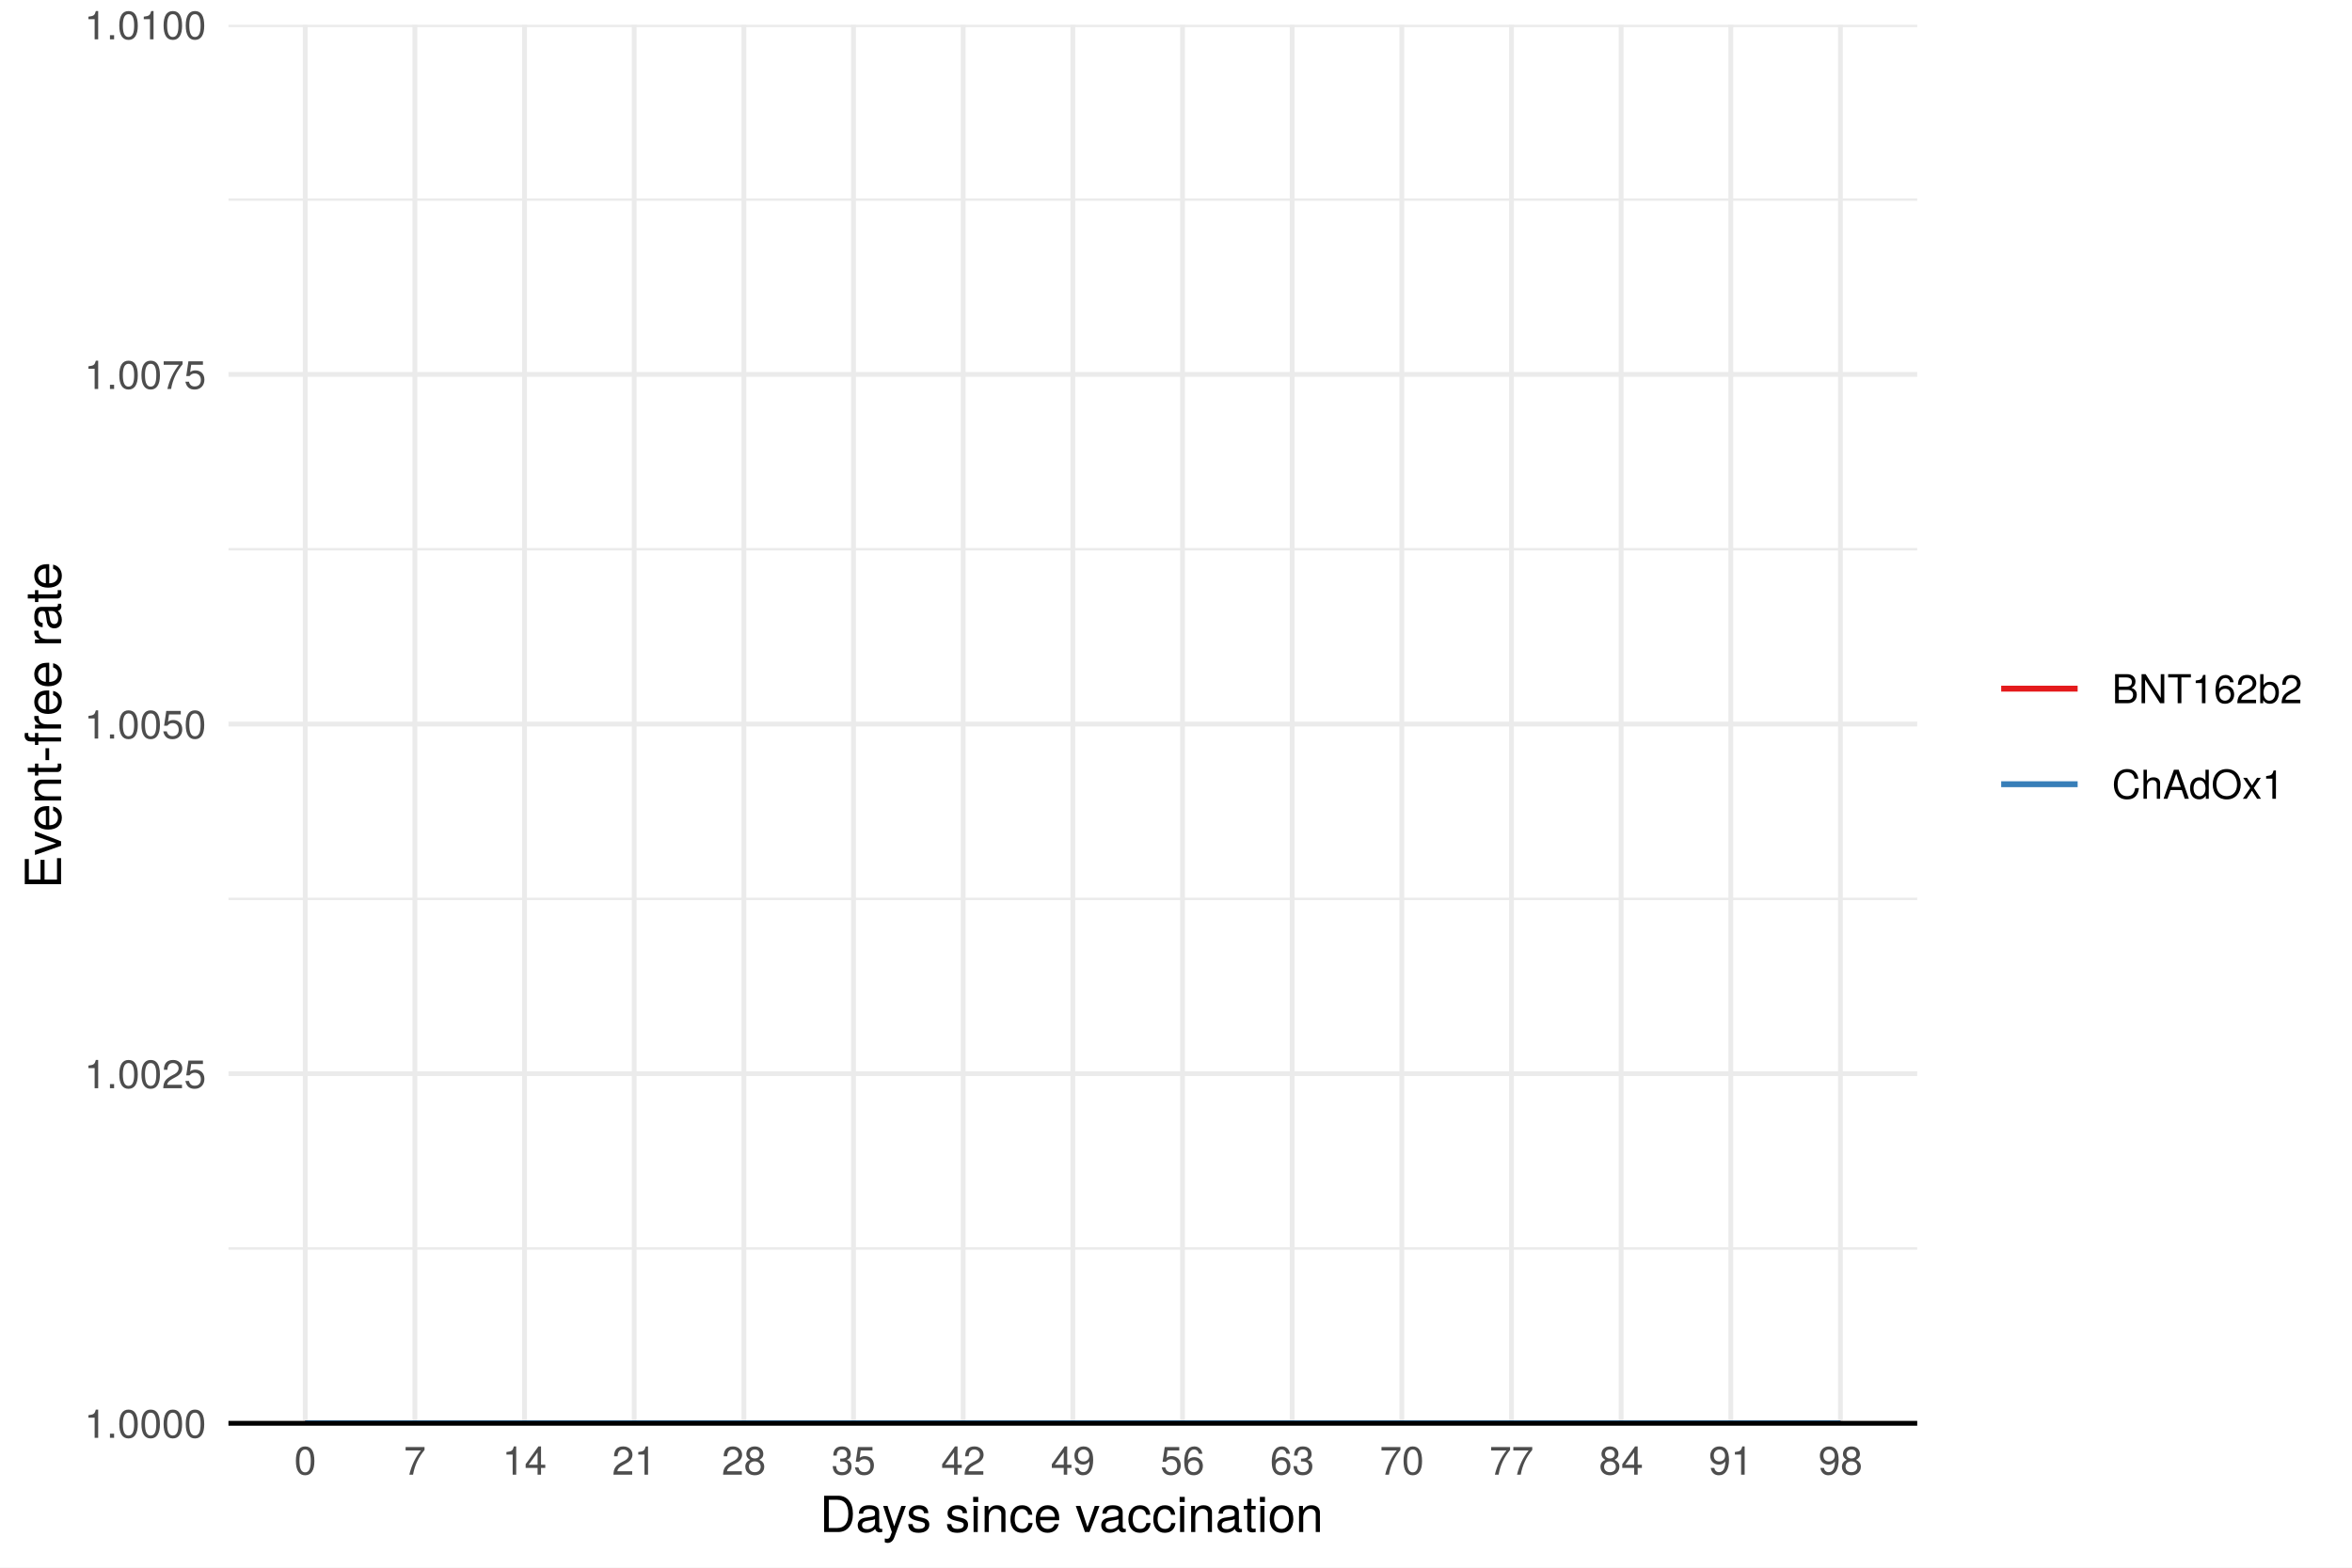
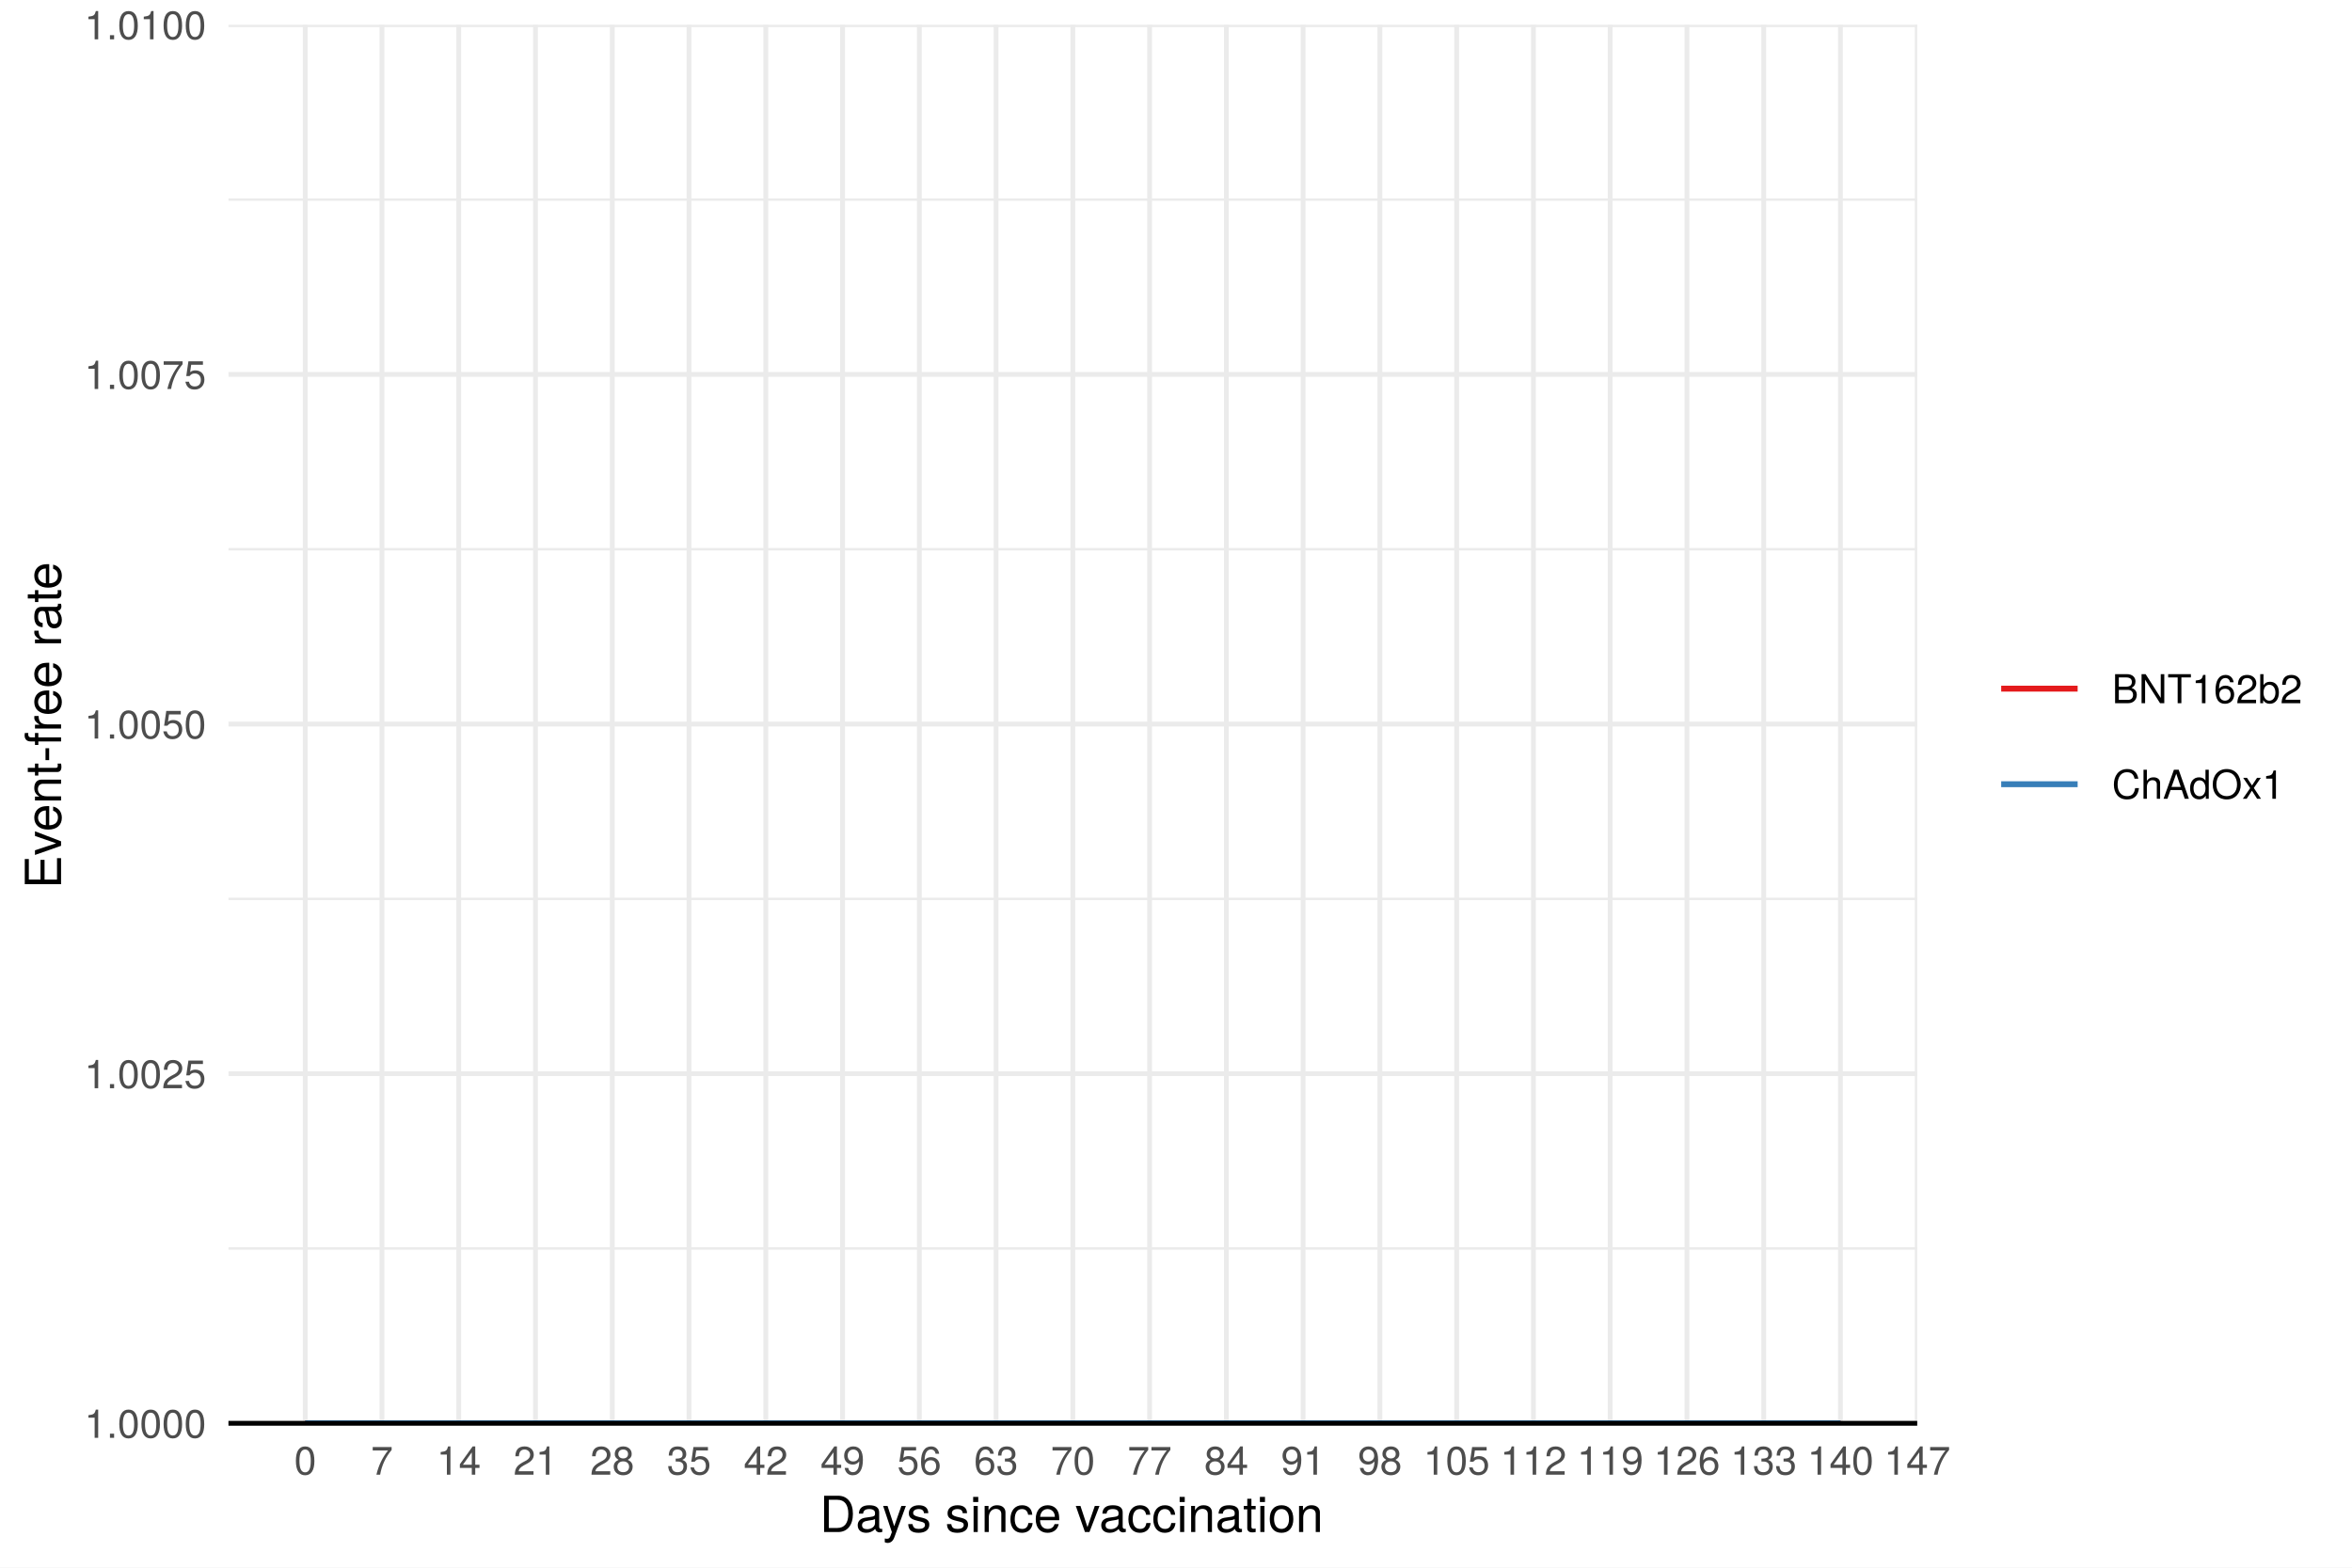
<svg xmlns="http://www.w3.org/2000/svg" viewBox="0 0 425.20 283.46">
  <defs>
    <style type="text/css">
    line, polyline, polygon, path, rect, circle {
      fill: none;
      stroke: #000000;
      stroke-linecap: round;
      stroke-linejoin: round;
      stroke-miterlimit: 10.00;
    }
  </style>
  </defs>
  <rect width="100%" height="100%" style="stroke: none; fill: #FFFFFF;" />
  <defs>
    <clipPath id="cpNDEuMzB8MzQ2LjYwfDI1Ny4zNnw0LjQ4">
      <rect x="41.30" y="4.48" width="305.30" height="252.88" />
    </clipPath>
  </defs>
  <polyline points="41.30,225.75 346.60,225.75 " style="stroke-width: 0.44; stroke: #EBEBEB; stroke-linecap: butt;" clip-path="url(#cpNDEuMzB8MzQ2LjYwfDI1Ny4zNnw0LjQ4)" />
  <polyline points="41.30,162.53 346.60,162.53 " style="stroke-width: 0.44; stroke: #EBEBEB; stroke-linecap: butt;" clip-path="url(#cpNDEuMzB8MzQ2LjYwfDI1Ny4zNnw0LjQ4)" />
  <polyline points="41.30,99.31 346.60,99.31 " style="stroke-width: 0.44; stroke: #EBEBEB; stroke-linecap: butt;" clip-path="url(#cpNDEuMzB8MzQ2LjYwfDI1Ny4zNnw0LjQ4)" />
  <polyline points="41.30,36.09 346.60,36.09 " style="stroke-width: 0.44; stroke: #EBEBEB; stroke-linecap: butt;" clip-path="url(#cpNDEuMzB8MzQ2LjYwfDI1Ny4zNnw0LjQ4)" />
  <polyline points="41.30,257.36 346.60,257.36 " style="stroke-width: 0.87; stroke: #EBEBEB; stroke-linecap: butt;" clip-path="url(#cpNDEuMzB8MzQ2LjYwfDI1Ny4zNnw0LjQ4)" />
  <polyline points="41.30,194.14 346.60,194.14 " style="stroke-width: 0.87; stroke: #EBEBEB; stroke-linecap: butt;" clip-path="url(#cpNDEuMzB8MzQ2LjYwfDI1Ny4zNnw0LjQ4)" />
  <polyline points="41.30,130.92 346.60,130.92 " style="stroke-width: 0.87; stroke: #EBEBEB; stroke-linecap: butt;" clip-path="url(#cpNDEuMzB8MzQ2LjYwfDI1Ny4zNnw0LjQ4)" />
  <polyline points="41.30,67.70 346.60,67.70 " style="stroke-width: 0.87; stroke: #EBEBEB; stroke-linecap: butt;" clip-path="url(#cpNDEuMzB8MzQ2LjYwfDI1Ny4zNnw0LjQ4)" />
  <polyline points="41.30,4.48 346.60,4.48 " style="stroke-width: 0.87; stroke: #EBEBEB; stroke-linecap: butt;" clip-path="url(#cpNDEuMzB8MzQ2LjYwfDI1Ny4zNnw0LjQ4)" />
  <polyline points="55.18,257.36 55.18,4.48 " style="stroke-width: 0.87; stroke: #EBEBEB; stroke-linecap: butt;" clip-path="url(#cpNDEuMzB8MzQ2LjYwfDI1Ny4zNnw0LjQ4)" />
-   <polyline points="75.00,257.36 75.00,4.48 " style="stroke-width: 0.87; stroke: #EBEBEB; stroke-linecap: butt;" clip-path="url(#cpNDEuMzB8MzQ2LjYwfDI1Ny4zNnw0LjQ4)" />
-   <polyline points="94.83,257.36 94.83,4.48 " style="stroke-width: 0.87; stroke: #EBEBEB; stroke-linecap: butt;" clip-path="url(#cpNDEuMzB8MzQ2LjYwfDI1Ny4zNnw0LjQ4)" />
-   <polyline points="114.65,257.36 114.65,4.48 " style="stroke-width: 0.87; stroke: #EBEBEB; stroke-linecap: butt;" clip-path="url(#cpNDEuMzB8MzQ2LjYwfDI1Ny4zNnw0LjQ4)" />
-   <polyline points="134.48,257.36 134.48,4.48 " style="stroke-width: 0.87; stroke: #EBEBEB; stroke-linecap: butt;" clip-path="url(#cpNDEuMzB8MzQ2LjYwfDI1Ny4zNnw0LjQ4)" />
-   <polyline points="154.30,257.36 154.30,4.48 " style="stroke-width: 0.87; stroke: #EBEBEB; stroke-linecap: butt;" clip-path="url(#cpNDEuMzB8MzQ2LjYwfDI1Ny4zNnw0LjQ4)" />
-   <polyline points="174.13,257.36 174.13,4.48 " style="stroke-width: 0.87; stroke: #EBEBEB; stroke-linecap: butt;" clip-path="url(#cpNDEuMzB8MzQ2LjYwfDI1Ny4zNnw0LjQ4)" />
+   <polyline points="69.05,257.36 69.05,4.48 " style="stroke-width: 0.87; stroke: #EBEBEB; stroke-linecap: butt;" clip-path="url(#cpNDEuMzB8MzQ2LjYwfDI1Ny4zNnw0LjQ4)" />
+   <polyline points="82.93,257.36 82.93,4.48 " style="stroke-width: 0.87; stroke: #EBEBEB; stroke-linecap: butt;" clip-path="url(#cpNDEuMzB8MzQ2LjYwfDI1Ny4zNnw0LjQ4)" />
+   <polyline points="96.81,257.36 96.81,4.48 " style="stroke-width: 0.87; stroke: #EBEBEB; stroke-linecap: butt;" clip-path="url(#cpNDEuMzB8MzQ2LjYwfDI1Ny4zNnw0LjQ4)" />
+   <polyline points="110.69,257.36 110.69,4.48 " style="stroke-width: 0.87; stroke: #EBEBEB; stroke-linecap: butt;" clip-path="url(#cpNDEuMzB8MzQ2LjYwfDI1Ny4zNnw0LjQ4)" />
+   <polyline points="124.56,257.36 124.56,4.48 " style="stroke-width: 0.87; stroke: #EBEBEB; stroke-linecap: butt;" clip-path="url(#cpNDEuMzB8MzQ2LjYwfDI1Ny4zNnw0LjQ4)" />
+   <polyline points="138.44,257.36 138.44,4.48 " style="stroke-width: 0.87; stroke: #EBEBEB; stroke-linecap: butt;" clip-path="url(#cpNDEuMzB8MzQ2LjYwfDI1Ny4zNnw0LjQ4)" />
+   <polyline points="152.32,257.36 152.32,4.48 " style="stroke-width: 0.87; stroke: #EBEBEB; stroke-linecap: butt;" clip-path="url(#cpNDEuMzB8MzQ2LjYwfDI1Ny4zNnw0LjQ4)" />
+   <polyline points="166.20,257.36 166.20,4.48 " style="stroke-width: 0.87; stroke: #EBEBEB; stroke-linecap: butt;" clip-path="url(#cpNDEuMzB8MzQ2LjYwfDI1Ny4zNnw0LjQ4)" />
+   <polyline points="180.07,257.36 180.07,4.48 " style="stroke-width: 0.87; stroke: #EBEBEB; stroke-linecap: butt;" clip-path="url(#cpNDEuMzB8MzQ2LjYwfDI1Ny4zNnw0LjQ4)" />
  <polyline points="193.95,257.36 193.95,4.48 " style="stroke-width: 0.87; stroke: #EBEBEB; stroke-linecap: butt;" clip-path="url(#cpNDEuMzB8MzQ2LjYwfDI1Ny4zNnw0LjQ4)" />
-   <polyline points="213.78,257.36 213.78,4.48 " style="stroke-width: 0.87; stroke: #EBEBEB; stroke-linecap: butt;" clip-path="url(#cpNDEuMzB8MzQ2LjYwfDI1Ny4zNnw0LjQ4)" />
-   <polyline points="233.60,257.36 233.60,4.48 " style="stroke-width: 0.87; stroke: #EBEBEB; stroke-linecap: butt;" clip-path="url(#cpNDEuMzB8MzQ2LjYwfDI1Ny4zNnw0LjQ4)" />
-   <polyline points="253.43,257.36 253.43,4.48 " style="stroke-width: 0.87; stroke: #EBEBEB; stroke-linecap: butt;" clip-path="url(#cpNDEuMzB8MzQ2LjYwfDI1Ny4zNnw0LjQ4)" />
-   <polyline points="273.25,257.36 273.25,4.48 " style="stroke-width: 0.87; stroke: #EBEBEB; stroke-linecap: butt;" clip-path="url(#cpNDEuMzB8MzQ2LjYwfDI1Ny4zNnw0LjQ4)" />
-   <polyline points="293.07,257.36 293.07,4.48 " style="stroke-width: 0.87; stroke: #EBEBEB; stroke-linecap: butt;" clip-path="url(#cpNDEuMzB8MzQ2LjYwfDI1Ny4zNnw0LjQ4)" />
-   <polyline points="312.90,257.36 312.90,4.48 " style="stroke-width: 0.87; stroke: #EBEBEB; stroke-linecap: butt;" clip-path="url(#cpNDEuMzB8MzQ2LjYwfDI1Ny4zNnw0LjQ4)" />
+   <polyline points="207.83,257.36 207.83,4.48 " style="stroke-width: 0.87; stroke: #EBEBEB; stroke-linecap: butt;" clip-path="url(#cpNDEuMzB8MzQ2LjYwfDI1Ny4zNnw0LjQ4)" />
+   <polyline points="221.71,257.36 221.71,4.48 " style="stroke-width: 0.87; stroke: #EBEBEB; stroke-linecap: butt;" clip-path="url(#cpNDEuMzB8MzQ2LjYwfDI1Ny4zNnw0LjQ4)" />
+   <polyline points="235.58,257.36 235.58,4.48 " style="stroke-width: 0.87; stroke: #EBEBEB; stroke-linecap: butt;" clip-path="url(#cpNDEuMzB8MzQ2LjYwfDI1Ny4zNnw0LjQ4)" />
+   <polyline points="249.46,257.36 249.46,4.48 " style="stroke-width: 0.87; stroke: #EBEBEB; stroke-linecap: butt;" clip-path="url(#cpNDEuMzB8MzQ2LjYwfDI1Ny4zNnw0LjQ4)" />
+   <polyline points="263.34,257.36 263.34,4.48 " style="stroke-width: 0.87; stroke: #EBEBEB; stroke-linecap: butt;" clip-path="url(#cpNDEuMzB8MzQ2LjYwfDI1Ny4zNnw0LjQ4)" />
+   <polyline points="277.22,257.36 277.22,4.48 " style="stroke-width: 0.87; stroke: #EBEBEB; stroke-linecap: butt;" clip-path="url(#cpNDEuMzB8MzQ2LjYwfDI1Ny4zNnw0LjQ4)" />
+   <polyline points="291.09,257.36 291.09,4.48 " style="stroke-width: 0.87; stroke: #EBEBEB; stroke-linecap: butt;" clip-path="url(#cpNDEuMzB8MzQ2LjYwfDI1Ny4zNnw0LjQ4)" />
+   <polyline points="304.97,257.36 304.97,4.48 " style="stroke-width: 0.87; stroke: #EBEBEB; stroke-linecap: butt;" clip-path="url(#cpNDEuMzB8MzQ2LjYwfDI1Ny4zNnw0LjQ4)" />
+   <polyline points="318.85,257.36 318.85,4.48 " style="stroke-width: 0.87; stroke: #EBEBEB; stroke-linecap: butt;" clip-path="url(#cpNDEuMzB8MzQ2LjYwfDI1Ny4zNnw0LjQ4)" />
  <polyline points="332.72,257.36 332.72,4.48 " style="stroke-width: 0.87; stroke: #EBEBEB; stroke-linecap: butt;" clip-path="url(#cpNDEuMzB8MzQ2LjYwfDI1Ny4zNnw0LjQ4)" />
-   <polyline points="55.18,257.36 58.01,257.36 58.01,257.36 60.84,257.36 60.84,257.36 63.67,257.36 63.67,257.36 66.51,257.36 66.51,257.36 69.34,257.36 69.34,257.36 72.17,257.36 72.17,257.36 75.00,257.36 75.00,257.36 77.83,257.36 77.83,257.36 80.67,257.36 80.67,257.36 83.50,257.36 83.50,257.36 86.33,257.36 86.33,257.36 89.16,257.36 89.16,257.36 92.00,257.36 92.00,257.36 94.83,257.36 94.83,257.36 97.66,257.36 97.66,257.36 100.49,257.36 100.49,257.36 103.32,257.36 103.32,257.36 106.16,257.36 106.16,257.36 108.99,257.36 108.99,257.36 111.82,257.36 111.82,257.36 114.65,257.36 114.65,257.36 117.48,257.36 117.48,257.36 120.32,257.36 120.32,257.36 123.15,257.36 123.15,257.36 125.98,257.36 125.98,257.36 128.81,257.36 128.81,257.36 131.64,257.36 131.64,257.36 134.48,257.36 134.48,257.36 137.31,257.36 137.31,257.36 140.14,257.36 140.14,257.36 142.97,257.36 142.97,257.36 145.81,257.36 145.81,257.36 148.64,257.36 148.64,257.36 151.47,257.36 151.47,257.36 154.30,257.36 154.30,257.36 157.13,257.36 157.13,257.36 159.97,257.36 159.97,257.36 162.80,257.36 162.80,257.36 165.63,257.36 165.63,257.36 168.46,257.36 168.46,257.36 171.29,257.36 171.29,257.36 174.13,257.36 174.13,257.36 176.96,257.36 176.96,257.36 179.79,257.36 179.79,257.36 182.62,257.36 182.62,257.36 185.45,257.36 185.45,257.36 188.29,257.36 188.29,257.36 191.12,257.36 191.12,257.36 193.95,257.36 193.95,257.36 196.78,257.36 196.78,257.36 199.62,257.36 199.62,257.36 202.45,257.36 202.45,257.36 205.28,257.36 205.28,257.36 208.11,257.36 208.11,257.36 210.94,257.36 210.94,257.36 213.78,257.36 213.78,257.36 216.61,257.36 216.61,257.36 219.44,257.36 219.44,257.36 222.27,257.36 222.27,257.36 225.10,257.36 225.10,257.36 227.94,257.36 227.94,257.36 230.77,257.36 230.77,257.36 233.60,257.36 233.60,257.36 236.43,257.36 236.43,257.36 239.26,257.36 239.26,257.36 242.10,257.36 242.10,257.36 244.93,257.36 244.93,257.36 247.76,257.36 247.76,257.36 250.59,257.36 250.59,257.36 253.43,257.36 253.43,257.36 256.26,257.36 256.26,257.36 259.09,257.36 259.09,257.36 261.92,257.36 261.92,257.36 264.75,257.36 264.75,257.36 267.59,257.36 267.59,257.36 270.42,257.36 270.42,257.36 273.25,257.36 273.25,257.36 276.08,257.36 276.08,257.36 278.91,257.36 278.91,257.36 281.75,257.36 281.75,257.36 284.58,257.36 284.58,257.36 287.41,257.36 287.41,257.36 290.24,257.36 290.24,257.36 293.07,257.36 293.07,257.36 295.91,257.36 295.91,257.36 298.74,257.36 298.74,257.36 301.57,257.36 301.57,257.36 304.40,257.36 304.40,257.36 307.24,257.36 307.24,257.36 310.07,257.36 310.07,257.36 312.90,257.36 312.90,257.36 315.73,257.36 315.73,257.36 318.56,257.36 318.56,257.36 321.40,257.36 321.40,257.36 324.23,257.36 324.23,257.36 327.06,257.36 327.06,257.36 329.89,257.36 329.89,257.36 332.72,257.36 332.72,257.36 " style="stroke-width: 1.07; stroke: #E41A1C; stroke-linecap: butt;" clip-path="url(#cpNDEuMzB8MzQ2LjYwfDI1Ny4zNnw0LjQ4)" />
-   <polyline points="55.18,257.36 58.01,257.36 58.01,257.36 60.84,257.36 60.84,257.36 63.67,257.36 63.67,257.36 66.51,257.36 66.51,257.36 69.34,257.36 69.34,257.36 72.17,257.36 72.17,257.36 75.00,257.36 75.00,257.36 77.83,257.36 77.83,257.36 80.67,257.36 80.67,257.36 83.50,257.36 83.50,257.36 86.33,257.36 86.33,257.36 89.16,257.36 89.16,257.36 92.00,257.36 92.00,257.36 94.83,257.36 94.83,257.36 97.66,257.36 97.66,257.36 100.49,257.36 100.49,257.36 103.32,257.36 103.32,257.36 106.16,257.36 106.16,257.36 108.99,257.36 108.99,257.36 111.82,257.36 111.82,257.36 114.65,257.36 114.65,257.36 117.48,257.36 117.48,257.36 120.32,257.36 120.32,257.36 123.15,257.36 123.15,257.36 125.98,257.36 125.98,257.36 128.81,257.36 128.81,257.36 131.64,257.36 131.64,257.36 134.48,257.36 134.48,257.36 137.31,257.36 137.31,257.36 140.14,257.36 140.14,257.36 142.97,257.36 142.97,257.36 145.81,257.36 145.81,257.36 148.64,257.36 148.64,257.36 151.47,257.36 151.47,257.36 154.30,257.36 154.30,257.36 157.13,257.36 157.13,257.36 159.97,257.36 159.97,257.36 162.80,257.36 162.80,257.36 165.63,257.36 165.63,257.36 168.46,257.36 168.46,257.36 171.29,257.36 171.29,257.36 174.13,257.36 174.13,257.36 176.96,257.36 176.96,257.36 179.79,257.36 179.79,257.36 182.62,257.36 182.62,257.36 185.45,257.36 185.45,257.36 188.29,257.36 188.29,257.36 191.12,257.36 191.12,257.36 193.95,257.36 193.95,257.36 196.78,257.36 196.78,257.36 199.62,257.36 199.62,257.36 202.45,257.36 202.45,257.36 205.28,257.36 205.28,257.36 208.11,257.36 208.11,257.36 210.94,257.36 210.94,257.36 213.78,257.36 213.78,257.36 216.61,257.36 216.61,257.36 219.44,257.36 219.44,257.36 222.27,257.36 222.27,257.36 225.10,257.36 225.10,257.36 227.94,257.36 227.94,257.36 230.77,257.36 230.77,257.36 233.60,257.36 233.60,257.36 236.43,257.36 236.43,257.36 239.26,257.36 239.26,257.36 242.10,257.36 242.10,257.36 244.93,257.36 244.93,257.36 247.76,257.36 247.76,257.36 250.59,257.36 250.59,257.36 253.43,257.36 253.43,257.36 256.26,257.36 256.26,257.36 259.09,257.36 259.09,257.36 261.92,257.36 261.92,257.36 264.75,257.36 264.75,257.36 267.59,257.36 267.59,257.36 270.42,257.36 270.42,257.36 273.25,257.36 273.25,257.36 276.08,257.36 276.08,257.36 278.91,257.36 278.91,257.36 281.75,257.36 281.75,257.36 284.58,257.36 284.58,257.36 287.41,257.36 287.41,257.36 290.24,257.36 290.24,257.36 293.07,257.36 293.07,257.36 295.91,257.36 295.91,257.36 298.74,257.36 298.74,257.36 301.57,257.36 301.57,257.36 304.40,257.36 304.40,257.36 307.24,257.36 307.24,257.36 310.07,257.36 310.07,257.36 312.90,257.36 312.90,257.36 315.73,257.36 315.73,257.36 318.56,257.36 318.56,257.36 321.40,257.36 321.40,257.36 324.23,257.36 324.23,257.36 327.06,257.36 327.06,257.36 329.89,257.36 329.89,257.36 332.72,257.36 332.72,257.36 " style="stroke-width: 1.07; stroke: #377EB8; stroke-linecap: butt;" clip-path="url(#cpNDEuMzB8MzQ2LjYwfDI1Ny4zNnw0LjQ4)" />
+   <polyline points="346.60,257.36 346.60,4.48 " style="stroke-width: 0.87; stroke: #EBEBEB; stroke-linecap: butt;" clip-path="url(#cpNDEuMzB8MzQ2LjYwfDI1Ny4zNnw0LjQ4)" />
+   <polyline points="55.18,257.36 57.16,257.36 57.16,257.36 59.14,257.36 59.14,257.36 61.13,257.36 61.13,257.36 63.11,257.36 63.11,257.36 65.09,257.36 65.09,257.36 67.07,257.36 67.07,257.36 69.05,257.36 69.05,257.36 71.04,257.36 71.04,257.36 73.02,257.36 73.02,257.36 75.00,257.36 75.00,257.36 76.98,257.36 76.98,257.36 78.97,257.36 78.97,257.36 80.95,257.36 80.95,257.36 82.93,257.36 82.93,257.36 84.91,257.36 84.91,257.36 86.90,257.36 86.90,257.36 88.88,257.36 88.88,257.36 90.86,257.36 90.86,257.36 92.84,257.36 92.84,257.36 94.83,257.36 94.83,257.36 96.81,257.36 96.81,257.36 98.79,257.36 98.79,257.36 100.77,257.36 100.77,257.36 102.76,257.36 102.76,257.36 104.74,257.36 104.74,257.36 106.72,257.36 106.72,257.36 108.70,257.36 108.70,257.36 110.69,257.36 110.69,257.36 112.67,257.36 112.67,257.36 114.65,257.36 114.65,257.36 116.63,257.36 116.63,257.36 118.62,257.36 118.62,257.36 120.60,257.36 120.60,257.36 122.58,257.36 122.58,257.36 124.56,257.36 124.56,257.36 126.55,257.36 126.55,257.36 128.53,257.36 128.53,257.36 130.51,257.36 130.51,257.36 132.49,257.36 132.49,257.36 134.48,257.36 134.48,257.36 136.46,257.36 136.46,257.36 138.44,257.36 138.44,257.36 140.42,257.36 140.42,257.36 142.41,257.36 142.41,257.36 144.39,257.36 144.39,257.36 146.37,257.36 146.37,257.36 148.35,257.36 148.35,257.36 150.34,257.36 150.34,257.36 152.32,257.36 152.32,257.36 154.30,257.36 154.30,257.36 156.28,257.36 156.28,257.36 158.27,257.36 158.27,257.36 160.25,257.36 160.25,257.36 162.23,257.36 162.23,257.36 164.21,257.36 164.21,257.36 166.20,257.36 166.20,257.36 168.18,257.36 168.18,257.36 170.16,257.36 170.16,257.36 172.14,257.36 172.14,257.36 174.13,257.36 174.13,257.36 176.11,257.36 176.11,257.36 178.09,257.36 178.09,257.36 180.07,257.36 180.07,257.36 182.06,257.36 182.06,257.36 184.04,257.36 184.04,257.36 186.02,257.36 186.02,257.36 188.00,257.36 188.00,257.36 189.99,257.36 189.99,257.36 191.97,257.36 191.97,257.36 193.95,257.36 193.95,257.36 195.93,257.36 195.93,257.36 197.92,257.36 197.92,257.36 199.90,257.36 199.90,257.36 201.88,257.36 201.88,257.36 203.86,257.36 203.86,257.36 205.85,257.36 205.85,257.36 207.83,257.36 207.83,257.36 209.81,257.36 209.81,257.36 211.79,257.36 211.79,257.36 213.78,257.36 213.78,257.36 215.76,257.36 215.76,257.36 217.74,257.36 217.74,257.36 219.72,257.36 219.72,257.36 221.71,257.36 221.71,257.36 223.69,257.36 223.69,257.36 225.67,257.36 225.67,257.36 227.65,257.36 227.65,257.36 229.64,257.36 229.64,257.36 231.62,257.36 231.62,257.36 233.60,257.36 233.60,257.36 235.58,257.36 235.58,257.36 237.57,257.36 237.57,257.36 239.55,257.36 239.55,257.36 241.53,257.36 241.53,257.36 243.51,257.36 243.51,257.36 245.50,257.36 245.50,257.36 247.48,257.36 247.48,257.36 249.46,257.36 249.46,257.36 251.44,257.36 251.44,257.36 253.43,257.36 253.43,257.36 255.41,257.36 255.41,257.36 257.39,257.36 257.39,257.36 259.37,257.36 259.37,257.36 261.36,257.36 261.36,257.36 263.34,257.36 263.34,257.36 265.32,257.36 265.32,257.36 267.30,257.36 267.30,257.36 269.29,257.36 269.29,257.36 271.27,257.36 271.27,257.36 273.25,257.36 273.25,257.36 275.23,257.36 275.23,257.36 277.22,257.36 277.22,257.36 279.20,257.36 279.20,257.36 281.18,257.36 281.18,257.36 283.16,257.36 283.16,257.36 285.14,257.36 285.14,257.36 287.13,257.36 287.13,257.36 289.11,257.36 289.11,257.36 291.09,257.36 291.09,257.36 293.07,257.36 293.07,257.36 295.06,257.36 295.06,257.36 297.04,257.36 297.04,257.36 299.02,257.36 299.02,257.36 301.00,257.36 301.00,257.36 302.99,257.36 302.99,257.36 304.97,257.36 304.97,257.36 306.95,257.36 306.95,257.36 308.93,257.36 308.93,257.36 310.92,257.36 310.92,257.36 312.90,257.36 312.90,257.36 314.88,257.36 314.88,257.36 316.86,257.36 316.86,257.36 318.85,257.36 318.85,257.36 320.83,257.36 320.83,257.36 322.81,257.36 322.81,257.36 324.79,257.36 324.79,257.36 326.78,257.36 326.78,257.36 328.76,257.36 328.76,257.36 330.74,257.36 330.74,257.36 332.72,257.36 332.72,257.36 " style="stroke-width: 1.07; stroke: #E41A1C; stroke-linecap: butt;" clip-path="url(#cpNDEuMzB8MzQ2LjYwfDI1Ny4zNnw0LjQ4)" />
+   <polyline points="55.18,257.36 57.16,257.36 57.16,257.36 59.14,257.36 59.14,257.36 61.13,257.36 61.13,257.36 63.11,257.36 63.11,257.36 65.09,257.36 65.09,257.36 67.07,257.36 67.07,257.36 69.05,257.36 69.05,257.36 71.04,257.36 71.04,257.36 73.02,257.36 73.02,257.36 75.00,257.36 75.00,257.36 76.98,257.36 76.98,257.36 78.97,257.36 78.97,257.36 80.95,257.36 80.95,257.36 82.93,257.36 82.93,257.36 84.91,257.36 84.91,257.36 86.90,257.36 86.90,257.36 88.88,257.36 88.88,257.36 90.86,257.36 90.86,257.36 92.84,257.36 92.84,257.36 94.83,257.36 94.83,257.36 96.81,257.36 96.81,257.36 98.79,257.36 98.79,257.36 100.77,257.36 100.77,257.36 102.76,257.36 102.76,257.36 104.74,257.36 104.74,257.36 106.72,257.36 106.72,257.36 108.70,257.36 108.70,257.36 110.69,257.36 110.69,257.36 112.67,257.36 112.67,257.36 114.65,257.36 114.65,257.36 116.63,257.36 116.63,257.36 118.62,257.36 118.62,257.36 120.60,257.36 120.60,257.36 122.58,257.36 122.58,257.36 124.56,257.36 124.56,257.36 126.55,257.36 126.55,257.36 128.53,257.36 128.53,257.36 130.51,257.36 130.51,257.36 132.49,257.36 132.49,257.36 134.48,257.36 134.48,257.36 136.46,257.36 136.46,257.36 138.44,257.36 138.44,257.36 140.42,257.36 140.42,257.36 142.41,257.36 142.41,257.36 144.39,257.36 144.39,257.36 146.37,257.36 146.37,257.36 148.35,257.36 148.35,257.36 150.34,257.36 150.34,257.36 152.32,257.36 152.32,257.36 154.30,257.36 154.30,257.36 156.28,257.36 156.28,257.36 158.27,257.36 158.27,257.36 160.25,257.36 160.25,257.36 162.23,257.36 162.23,257.36 164.21,257.36 164.21,257.36 166.20,257.36 166.20,257.36 168.18,257.36 168.18,257.36 170.16,257.36 170.16,257.36 172.14,257.36 172.14,257.36 174.13,257.36 174.13,257.36 176.11,257.36 176.11,257.36 178.09,257.36 178.09,257.36 180.07,257.36 180.07,257.36 182.06,257.36 182.06,257.36 184.04,257.36 184.04,257.36 186.02,257.36 186.02,257.36 188.00,257.36 188.00,257.36 189.99,257.36 189.99,257.36 191.97,257.36 191.97,257.36 193.95,257.36 193.95,257.36 195.93,257.36 195.93,257.36 197.92,257.36 197.92,257.36 199.90,257.36 199.90,257.36 201.88,257.36 201.88,257.36 203.86,257.36 203.86,257.36 205.85,257.36 205.85,257.36 207.83,257.36 207.83,257.36 211.79,257.36 211.79,257.36 213.78,257.36 213.78,257.36 215.76,257.36 215.76,257.36 217.74,257.36 217.74,257.36 219.72,257.36 219.72,257.36 221.71,257.36 221.71,257.36 223.69,257.36 223.69,257.36 225.67,257.36 225.67,257.36 227.65,257.36 227.65,257.36 229.64,257.36 229.64,257.36 231.62,257.36 231.62,257.36 233.60,257.36 233.60,257.36 235.58,257.36 235.58,257.36 239.55,257.36 239.55,257.36 241.53,257.36 241.53,257.36 243.51,257.36 243.51,257.36 245.50,257.36 245.50,257.36 247.48,257.36 247.48,257.36 249.46,257.36 249.46,257.36 251.44,257.36 251.44,257.36 253.43,257.36 253.43,257.36 255.41,257.36 255.41,257.36 257.39,257.36 257.39,257.36 259.37,257.36 259.37,257.36 261.36,257.36 261.36,257.36 265.32,257.36 265.32,257.36 267.30,257.36 267.30,257.36 269.29,257.36 269.29,257.36 271.27,257.36 271.27,257.36 273.25,257.36 273.25,257.36 275.23,257.36 275.23,257.36 277.22,257.36 277.22,257.36 279.20,257.36 279.20,257.36 281.18,257.36 281.18,257.36 283.16,257.36 283.16,257.36 285.14,257.36 285.14,257.36 287.13,257.36 287.13,257.36 289.11,257.36 289.11,257.36 291.09,257.36 291.09,257.36 293.07,257.36 293.07,257.36 295.06,257.36 295.06,257.36 297.04,257.36 297.04,257.36 299.02,257.36 299.02,257.36 301.00,257.36 301.00,257.36 302.99,257.36 302.99,257.36 304.97,257.36 304.97,257.36 306.95,257.36 306.95,257.36 308.93,257.36 308.93,257.36 310.92,257.36 310.92,257.36 312.90,257.36 312.90,257.36 314.88,257.36 314.88,257.36 316.86,257.36 316.86,257.36 318.85,257.36 318.85,257.36 320.83,257.36 320.83,257.36 322.81,257.36 322.81,257.36 324.79,257.36 324.79,257.36 326.78,257.36 326.78,257.36 328.76,257.36 328.76,257.36 330.74,257.36 330.74,257.36 332.72,257.36 332.72,257.36 " style="stroke-width: 1.07; stroke: #377EB8; stroke-linecap: butt;" clip-path="url(#cpNDEuMzB8MzQ2LjYwfDI1Ny4zNnw0LjQ4)" />
  <defs>
    <clipPath id="cpMC4wMHw0MjUuMjB8MjgzLjQ2fDAuMDA=">
      <rect x="0.00" y="0.00" width="425.20" height="283.46" />
    </clipPath>
  </defs>
  <g clip-path="url(#cpMC4wMHw0MjUuMjB8MjgzLjQ2fDAuMDA=)">
    <text x="15.25" y="259.99" style="font-size: 7.20px; fill: #4D4D4D; font-family: TeX Gyre Heros;" textLength="22.02px" lengthAdjust="spacingAndGlyphs">1.0000</text>
  </g>
  <g clip-path="url(#cpMC4wMHw0MjUuMjB8MjgzLjQ2fDAuMDA=)">
    <text x="15.25" y="196.77" style="font-size: 7.20px; fill: #4D4D4D; font-family: TeX Gyre Heros;" textLength="22.02px" lengthAdjust="spacingAndGlyphs">1.0025</text>
  </g>
  <g clip-path="url(#cpMC4wMHw0MjUuMjB8MjgzLjQ2fDAuMDA=)">
    <text x="15.25" y="133.55" style="font-size: 7.20px; fill: #4D4D4D; font-family: TeX Gyre Heros;" textLength="22.02px" lengthAdjust="spacingAndGlyphs">1.0050</text>
  </g>
  <g clip-path="url(#cpMC4wMHw0MjUuMjB8MjgzLjQ2fDAuMDA=)">
    <text x="15.25" y="70.33" style="font-size: 7.20px; fill: #4D4D4D; font-family: TeX Gyre Heros;" textLength="22.02px" lengthAdjust="spacingAndGlyphs">1.0075</text>
  </g>
  <g clip-path="url(#cpMC4wMHw0MjUuMjB8MjgzLjQ2fDAuMDA=)">
    <text x="15.25" y="7.11" style="font-size: 7.20px; fill: #4D4D4D; font-family: TeX Gyre Heros;" textLength="22.02px" lengthAdjust="spacingAndGlyphs">1.0100</text>
  </g>
  <polyline points="41.30,257.36 346.60,257.36 " style="stroke-width: 0.87; stroke-linecap: butt;" clip-path="url(#cpMC4wMHw0MjUuMjB8MjgzLjQ2fDAuMDA=)" />
  <g clip-path="url(#cpMC4wMHw0MjUuMjB8MjgzLjQ2fDAuMDA=)">
    <text x="53.18" y="266.65" style="font-size: 7.20px; fill: #4D4D4D; font-family: TeX Gyre Heros;" textLength="4.00px" lengthAdjust="spacingAndGlyphs">0</text>
  </g>
  <g clip-path="url(#cpMC4wMHw0MjUuMjB8MjgzLjQ2fDAuMDA=)">
-     <text x="73.00" y="266.65" style="font-size: 7.20px; fill: #4D4D4D; font-family: TeX Gyre Heros;" textLength="4.00px" lengthAdjust="spacingAndGlyphs">7</text>
+     <text x="67.05" y="266.65" style="font-size: 7.20px; fill: #4D4D4D; font-family: TeX Gyre Heros;" textLength="4.00px" lengthAdjust="spacingAndGlyphs">7</text>
  </g>
  <g clip-path="url(#cpMC4wMHw0MjUuMjB8MjgzLjQ2fDAuMDA=)">
-     <text x="90.82" y="266.65" style="font-size: 7.20px; fill: #4D4D4D; font-family: TeX Gyre Heros;" textLength="8.01px" lengthAdjust="spacingAndGlyphs">14</text>
+     <text x="78.93" y="266.65" style="font-size: 7.20px; fill: #4D4D4D; font-family: TeX Gyre Heros;" textLength="8.01px" lengthAdjust="spacingAndGlyphs">14</text>
  </g>
  <g clip-path="url(#cpMC4wMHw0MjUuMjB8MjgzLjQ2fDAuMDA=)">
-     <text x="110.65" y="266.65" style="font-size: 7.20px; fill: #4D4D4D; font-family: TeX Gyre Heros;" textLength="8.01px" lengthAdjust="spacingAndGlyphs">21</text>
+     <text x="92.81" y="266.65" style="font-size: 7.20px; fill: #4D4D4D; font-family: TeX Gyre Heros;" textLength="8.01px" lengthAdjust="spacingAndGlyphs">21</text>
  </g>
  <g clip-path="url(#cpMC4wMHw0MjUuMjB8MjgzLjQ2fDAuMDA=)">
-     <text x="130.47" y="266.65" style="font-size: 7.20px; fill: #4D4D4D; font-family: TeX Gyre Heros;" textLength="8.01px" lengthAdjust="spacingAndGlyphs">28</text>
+     <text x="106.68" y="266.65" style="font-size: 7.20px; fill: #4D4D4D; font-family: TeX Gyre Heros;" textLength="8.01px" lengthAdjust="spacingAndGlyphs">28</text>
  </g>
  <g clip-path="url(#cpMC4wMHw0MjUuMjB8MjgzLjQ2fDAuMDA=)">
-     <text x="150.30" y="266.65" style="font-size: 7.20px; fill: #4D4D4D; font-family: TeX Gyre Heros;" textLength="8.01px" lengthAdjust="spacingAndGlyphs">35</text>
+     <text x="120.56" y="266.65" style="font-size: 7.20px; fill: #4D4D4D; font-family: TeX Gyre Heros;" textLength="8.01px" lengthAdjust="spacingAndGlyphs">35</text>
  </g>
  <g clip-path="url(#cpMC4wMHw0MjUuMjB8MjgzLjQ2fDAuMDA=)">
-     <text x="170.12" y="266.65" style="font-size: 7.20px; fill: #4D4D4D; font-family: TeX Gyre Heros;" textLength="8.01px" lengthAdjust="spacingAndGlyphs">42</text>
+     <text x="134.44" y="266.65" style="font-size: 7.20px; fill: #4D4D4D; font-family: TeX Gyre Heros;" textLength="8.01px" lengthAdjust="spacingAndGlyphs">42</text>
  </g>
  <g clip-path="url(#cpMC4wMHw0MjUuMjB8MjgzLjQ2fDAuMDA=)">
-     <text x="189.95" y="266.65" style="font-size: 7.20px; fill: #4D4D4D; font-family: TeX Gyre Heros;" textLength="8.01px" lengthAdjust="spacingAndGlyphs">49</text>
+     <text x="148.32" y="266.65" style="font-size: 7.20px; fill: #4D4D4D; font-family: TeX Gyre Heros;" textLength="8.01px" lengthAdjust="spacingAndGlyphs">49</text>
  </g>
  <g clip-path="url(#cpMC4wMHw0MjUuMjB8MjgzLjQ2fDAuMDA=)">
-     <text x="209.77" y="266.65" style="font-size: 7.20px; fill: #4D4D4D; font-family: TeX Gyre Heros;" textLength="8.01px" lengthAdjust="spacingAndGlyphs">56</text>
+     <text x="162.19" y="266.65" style="font-size: 7.20px; fill: #4D4D4D; font-family: TeX Gyre Heros;" textLength="8.01px" lengthAdjust="spacingAndGlyphs">56</text>
  </g>
  <g clip-path="url(#cpMC4wMHw0MjUuMjB8MjgzLjQ2fDAuMDA=)">
-     <text x="229.60" y="266.65" style="font-size: 7.20px; fill: #4D4D4D; font-family: TeX Gyre Heros;" textLength="8.01px" lengthAdjust="spacingAndGlyphs">63</text>
+     <text x="176.07" y="266.65" style="font-size: 7.20px; fill: #4D4D4D; font-family: TeX Gyre Heros;" textLength="8.01px" lengthAdjust="spacingAndGlyphs">63</text>
  </g>
  <g clip-path="url(#cpMC4wMHw0MjUuMjB8MjgzLjQ2fDAuMDA=)">
-     <text x="249.42" y="266.65" style="font-size: 7.20px; fill: #4D4D4D; font-family: TeX Gyre Heros;" textLength="8.01px" lengthAdjust="spacingAndGlyphs">70</text>
+     <text x="189.95" y="266.65" style="font-size: 7.20px; fill: #4D4D4D; font-family: TeX Gyre Heros;" textLength="8.01px" lengthAdjust="spacingAndGlyphs">70</text>
  </g>
  <g clip-path="url(#cpMC4wMHw0MjUuMjB8MjgzLjQ2fDAuMDA=)">
-     <text x="269.25" y="266.65" style="font-size: 7.20px; fill: #4D4D4D; font-family: TeX Gyre Heros;" textLength="8.01px" lengthAdjust="spacingAndGlyphs">77</text>
+     <text x="203.83" y="266.65" style="font-size: 7.20px; fill: #4D4D4D; font-family: TeX Gyre Heros;" textLength="8.01px" lengthAdjust="spacingAndGlyphs">77</text>
  </g>
  <g clip-path="url(#cpMC4wMHw0MjUuMjB8MjgzLjQ2fDAuMDA=)">
-     <text x="289.07" y="266.65" style="font-size: 7.20px; fill: #4D4D4D; font-family: TeX Gyre Heros;" textLength="8.01px" lengthAdjust="spacingAndGlyphs">84</text>
+     <text x="217.70" y="266.65" style="font-size: 7.20px; fill: #4D4D4D; font-family: TeX Gyre Heros;" textLength="8.01px" lengthAdjust="spacingAndGlyphs">84</text>
  </g>
  <g clip-path="url(#cpMC4wMHw0MjUuMjB8MjgzLjQ2fDAuMDA=)">
-     <text x="308.90" y="266.65" style="font-size: 7.20px; fill: #4D4D4D; font-family: TeX Gyre Heros;" textLength="8.01px" lengthAdjust="spacingAndGlyphs">91</text>
+     <text x="231.58" y="266.65" style="font-size: 7.20px; fill: #4D4D4D; font-family: TeX Gyre Heros;" textLength="8.01px" lengthAdjust="spacingAndGlyphs">91</text>
  </g>
  <g clip-path="url(#cpMC4wMHw0MjUuMjB8MjgzLjQ2fDAuMDA=)">
-     <text x="328.72" y="266.65" style="font-size: 7.20px; fill: #4D4D4D; font-family: TeX Gyre Heros;" textLength="8.01px" lengthAdjust="spacingAndGlyphs">98</text>
+     <text x="245.46" y="266.65" style="font-size: 7.20px; fill: #4D4D4D; font-family: TeX Gyre Heros;" textLength="8.01px" lengthAdjust="spacingAndGlyphs">98</text>
+   </g>
+   <g clip-path="url(#cpMC4wMHw0MjUuMjB8MjgzLjQ2fDAuMDA=)">
+     <text x="257.33" y="266.65" style="font-size: 7.20px; fill: #4D4D4D; font-family: TeX Gyre Heros;" textLength="12.01px" lengthAdjust="spacingAndGlyphs">105</text>
+   </g>
+   <g clip-path="url(#cpMC4wMHw0MjUuMjB8MjgzLjQ2fDAuMDA=)">
+     <text x="271.21" y="266.65" style="font-size: 7.20px; fill: #4D4D4D; font-family: TeX Gyre Heros;" textLength="12.01px" lengthAdjust="spacingAndGlyphs">112</text>
+   </g>
+   <g clip-path="url(#cpMC4wMHw0MjUuMjB8MjgzLjQ2fDAuMDA=)">
+     <text x="285.09" y="266.65" style="font-size: 7.20px; fill: #4D4D4D; font-family: TeX Gyre Heros;" textLength="12.01px" lengthAdjust="spacingAndGlyphs">119</text>
+   </g>
+   <g clip-path="url(#cpMC4wMHw0MjUuMjB8MjgzLjQ2fDAuMDA=)">
+     <text x="298.96" y="266.65" style="font-size: 7.20px; fill: #4D4D4D; font-family: TeX Gyre Heros;" textLength="12.01px" lengthAdjust="spacingAndGlyphs">126</text>
+   </g>
+   <g clip-path="url(#cpMC4wMHw0MjUuMjB8MjgzLjQ2fDAuMDA=)">
+     <text x="312.84" y="266.65" style="font-size: 7.20px; fill: #4D4D4D; font-family: TeX Gyre Heros;" textLength="12.01px" lengthAdjust="spacingAndGlyphs">133</text>
+   </g>
+   <g clip-path="url(#cpMC4wMHw0MjUuMjB8MjgzLjQ2fDAuMDA=)">
+     <text x="326.72" y="266.65" style="font-size: 7.20px; fill: #4D4D4D; font-family: TeX Gyre Heros;" textLength="12.01px" lengthAdjust="spacingAndGlyphs">140</text>
+   </g>
+   <g clip-path="url(#cpMC4wMHw0MjUuMjB8MjgzLjQ2fDAuMDA=)">
+     <text x="340.60" y="266.65" style="font-size: 7.20px; fill: #4D4D4D; font-family: TeX Gyre Heros;" textLength="12.01px" lengthAdjust="spacingAndGlyphs">147</text>
  </g>
  <g clip-path="url(#cpMC4wMHw0MjUuMjB8MjgzLjQ2fDAuMDA=)">
    <text x="148.19" y="277.02" style="font-size: 9.00px; font-family: TeX Gyre Heros;" textLength="91.53px" lengthAdjust="spacingAndGlyphs">Days since vaccination</text>
  </g>
  <g clip-path="url(#cpMC4wMHw0MjUuMjB8MjgzLjQ2fDAuMDA=)">
    <text transform="translate(11.04,160.69) rotate(-90)" style="font-size: 9.00px; font-family: TeX Gyre Heros;" textLength="59.53px" lengthAdjust="spacingAndGlyphs">Event-free rate</text>
  </g>
  <line x1="361.78" y1="124.52" x2="375.60" y2="124.52" style="stroke-width: 1.07; stroke: #E41A1C; stroke-linecap: butt;" clip-path="url(#cpMC4wMHw0MjUuMjB8MjgzLjQ2fDAuMDA=)" />
  <line x1="361.78" y1="141.80" x2="375.60" y2="141.80" style="stroke-width: 1.07; stroke: #377EB8; stroke-linecap: butt;" clip-path="url(#cpMC4wMHw0MjUuMjB8MjgzLjQ2fDAuMDA=)" />
  <g clip-path="url(#cpMC4wMHw0MjUuMjB8MjgzLjQ2fDAuMDA=)">
    <text x="381.81" y="127.15" style="font-size: 7.20px; font-family: TeX Gyre Heros;" textLength="34.42px" lengthAdjust="spacingAndGlyphs">BNT162b2</text>
  </g>
  <g clip-path="url(#cpMC4wMHw0MjUuMjB8MjgzLjQ2fDAuMDA=)">
    <text x="381.81" y="144.43" style="font-size: 7.20px; font-family: TeX Gyre Heros;" textLength="31.21px" lengthAdjust="spacingAndGlyphs">ChAdOx1</text>
  </g>
</svg>
